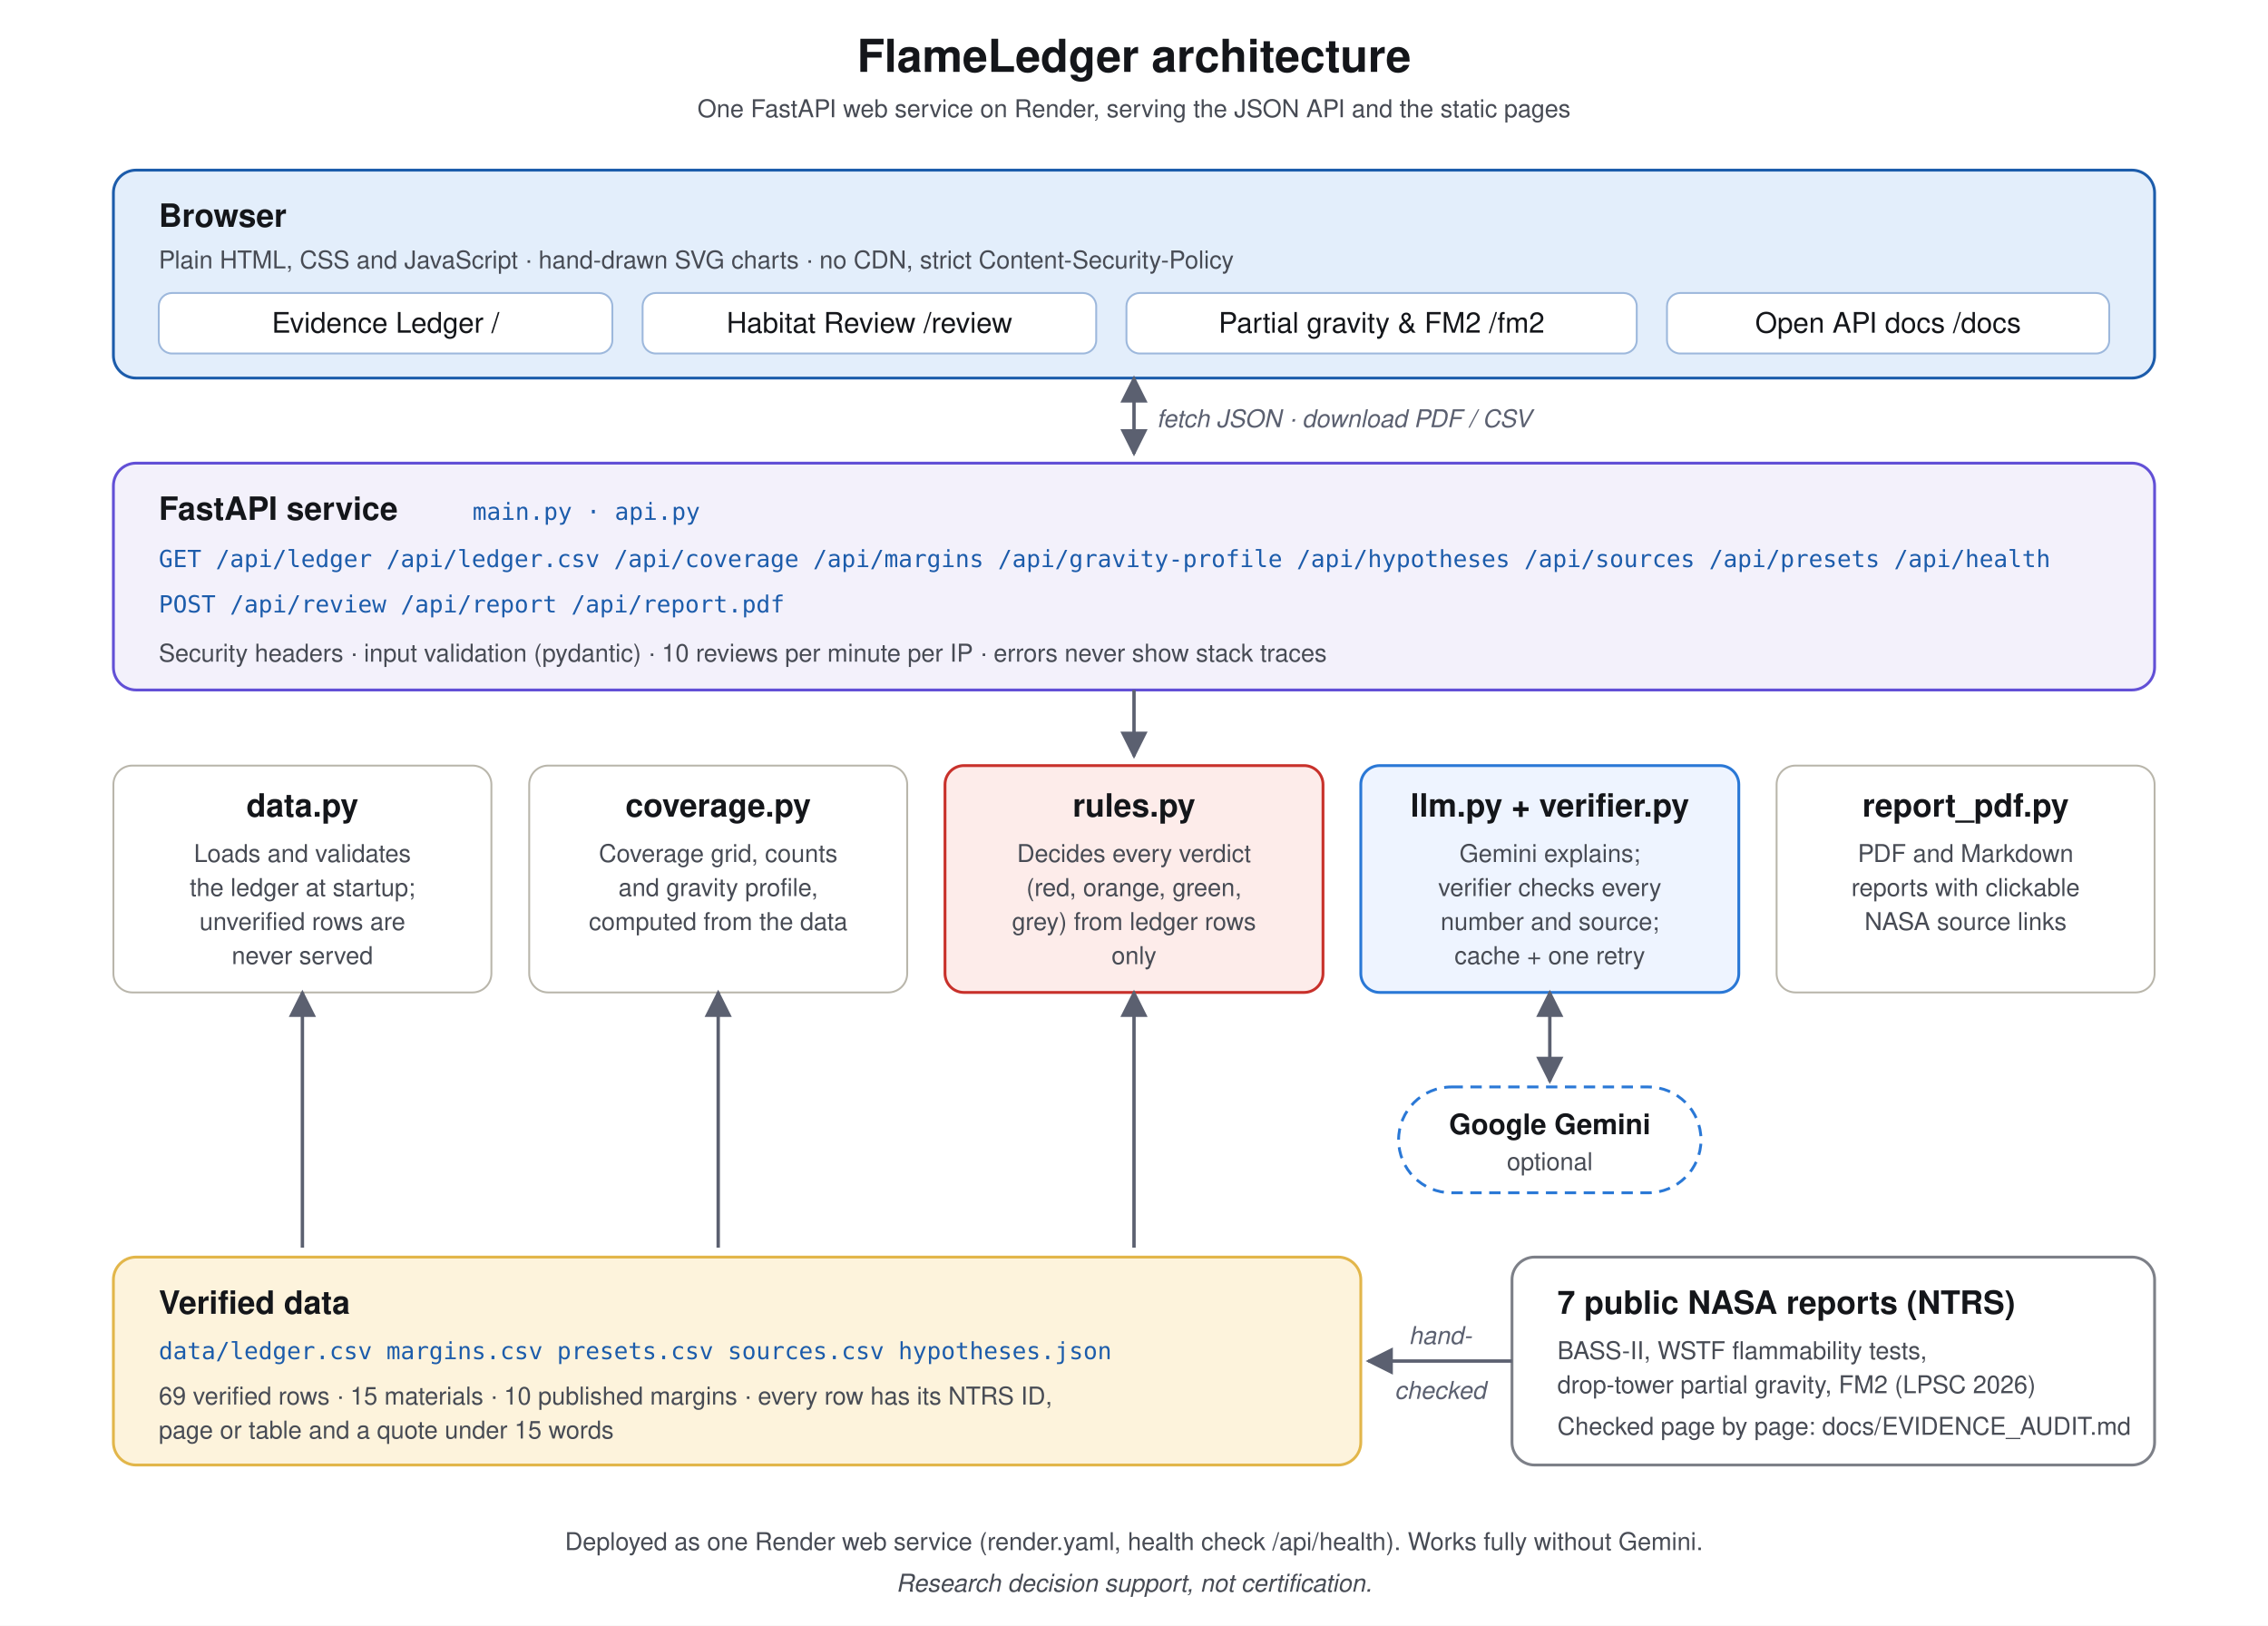
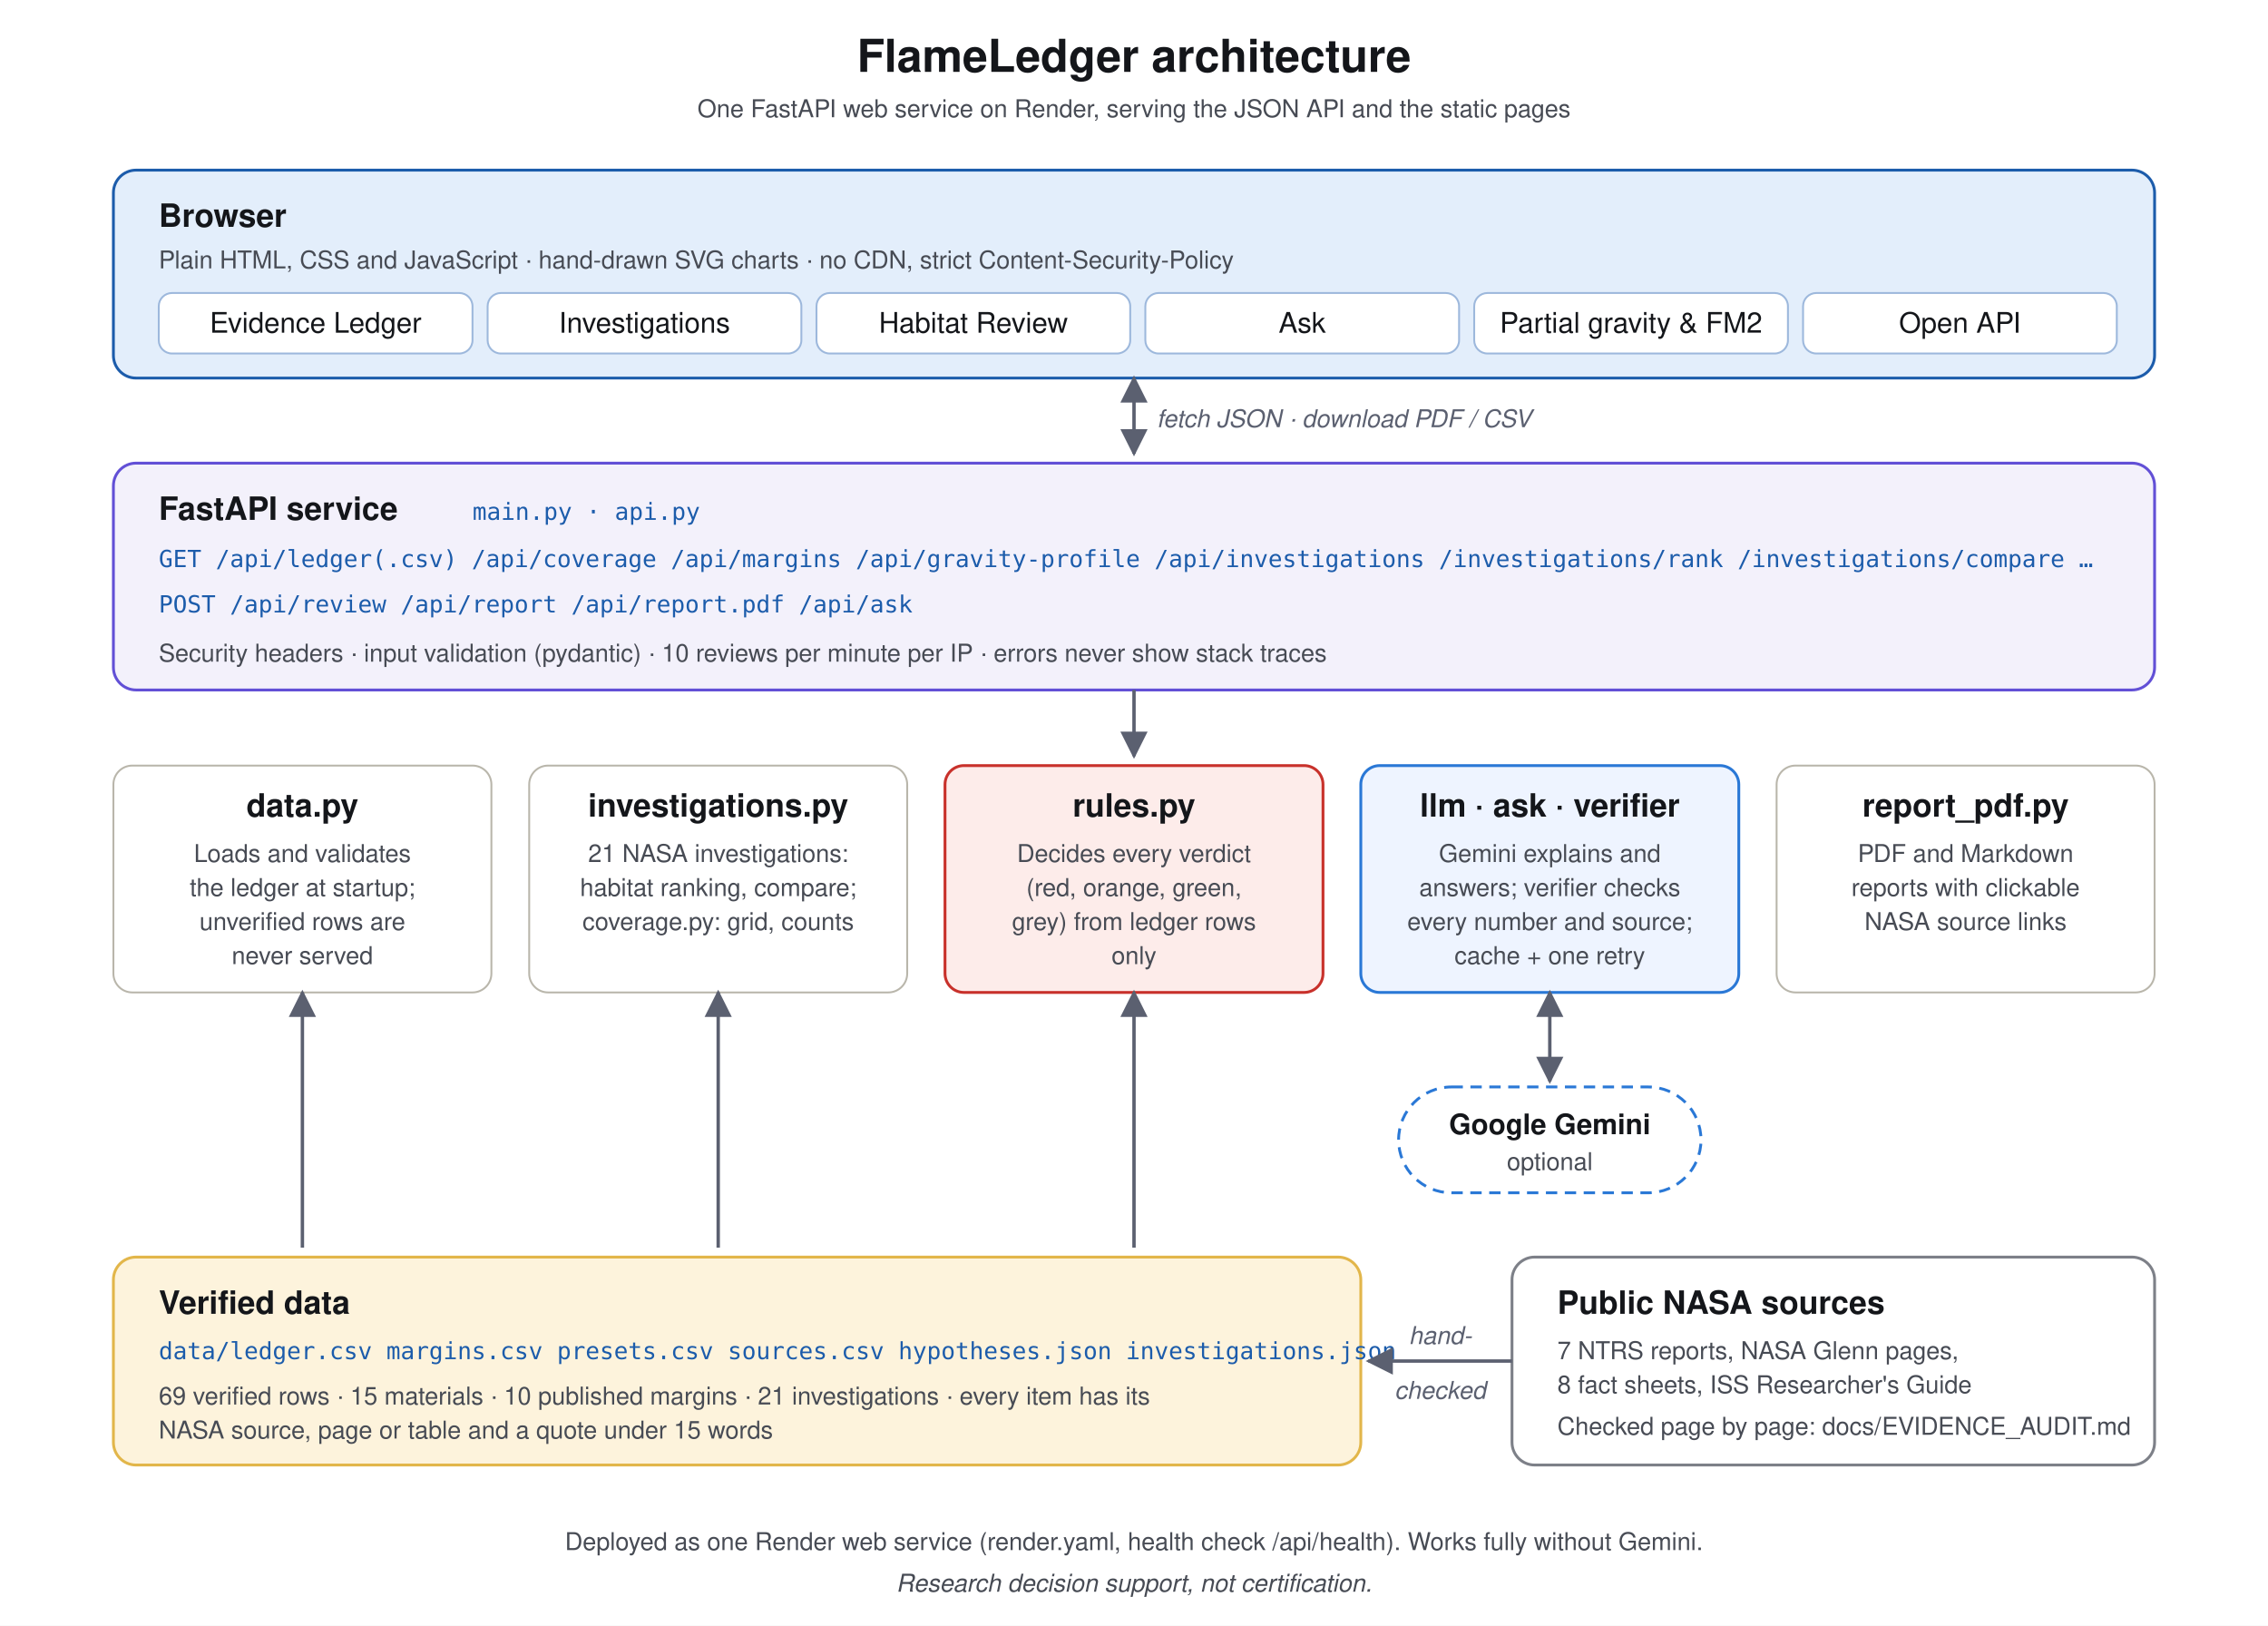
<svg xmlns="http://www.w3.org/2000/svg" viewBox="0 0 1200 860" width="1200" height="860" font-family="Segoe UI, Helvetica, Arial, sans-serif">
  <defs>
    <marker id="arr" viewBox="0 0 10 10" refX="9" refY="5" markerWidth="8" markerHeight="8" orient="auto-start-reverse">
      <path d="M0 0 L10 5 L0 10 z" fill="#5b6070" />
    </marker>
    <style>
      .t { font-size: 15px; fill: #14161a; }
      .s { font-size: 13px; fill: #474b54; }
      .h { font-size: 17px; font-weight: 700; fill: #14161a; }
      .lab { font-size: 13px; fill: #5b6070; font-style: italic; }
      .mono { font-family: Consolas, Menlo, monospace; font-size: 12.5px; fill: #1c5cab; }
      .line { stroke: #5b6070; stroke-width: 1.8; fill: none; }
    </style>
  </defs>
  <rect width="1200" height="860" fill="#ffffff" />
  <text x="600" y="38" text-anchor="middle" font-size="24" font-weight="700" fill="#14161a">FlameLedger architecture</text>
  <text x="600" y="62" text-anchor="middle" class="s">One FastAPI web service on Render, serving the JSON API and the static pages</text>
  <rect x="60" y="90" width="1080" height="110" rx="12" fill="#e3eefb" stroke="#1c5cab" stroke-width="1.5" />
  <text x="84" y="120" class="h">Browser</text>
  <text x="84" y="142" class="s">Plain HTML, CSS and JavaScript · hand-drawn SVG charts · no CDN, strict Content-Security-Policy</text>
  <g>
-     <rect x="84" y="155" width="240" height="32" rx="7" fill="#fff" stroke="#9db8dc" />
-     <text x="204" y="176" text-anchor="middle" class="t">Evidence Ledger  /</text>
-     <rect x="340" y="155" width="240" height="32" rx="7" fill="#fff" stroke="#9db8dc" />
-     <text x="460" y="176" text-anchor="middle" class="t">Habitat Review  /review</text>
-     <rect x="596" y="155" width="270" height="32" rx="7" fill="#fff" stroke="#9db8dc" />
-     <text x="731" y="176" text-anchor="middle" class="t">Partial gravity &amp; FM2  /fm2</text>
-     <rect x="882" y="155" width="234" height="32" rx="7" fill="#fff" stroke="#9db8dc" />
-     <text x="999" y="176" text-anchor="middle" class="t">Open API docs  /docs</text>
+     <rect x="84" y="155" width="166" height="32" rx="7" fill="#fff" stroke="#9db8dc" />
+     <text x="167" y="176" text-anchor="middle" class="t" font-size="13.5">Evidence Ledger</text>
+     <rect x="258" y="155" width="166" height="32" rx="7" fill="#fff" stroke="#9db8dc" />
+     <text x="341" y="176" text-anchor="middle" class="t" font-size="13.5">Investigations</text>
+     <rect x="432" y="155" width="166" height="32" rx="7" fill="#fff" stroke="#9db8dc" />
+     <text x="515" y="176" text-anchor="middle" class="t" font-size="13.5">Habitat Review</text>
+     <rect x="606" y="155" width="166" height="32" rx="7" fill="#fff" stroke="#9db8dc" />
+     <text x="689" y="176" text-anchor="middle" class="t" font-size="13.5">Ask</text>
+     <rect x="780" y="155" width="166" height="32" rx="7" fill="#fff" stroke="#9db8dc" />
+     <text x="863" y="176" text-anchor="middle" class="t" font-size="13.5">Partial gravity &amp; FM2</text>
+     <rect x="954" y="155" width="166" height="32" rx="7" fill="#fff" stroke="#9db8dc" />
+     <text x="1037" y="176" text-anchor="middle" class="t" font-size="13.5">Open API</text>
  </g>
  <line class="line" x1="600" y1="200" x2="600" y2="240" marker-end="url(#arr)" marker-start="url(#arr)" />
  <text x="612" y="226" class="lab">fetch JSON · download PDF / CSV</text>
  <rect x="60" y="245" width="1080" height="120" rx="12" fill="#f3f1fb" stroke="#6250d6" stroke-width="1.5" />
  <text x="84" y="275" class="h">FastAPI service</text>
  <text x="250" y="275" class="mono">main.py · api.py</text>
-   <text x="84" y="300" class="mono">GET  /api/ledger  /api/ledger.csv  /api/coverage  /api/margins  /api/gravity-profile  /api/hypotheses  /api/sources  /api/presets  /api/health</text>
-   <text x="84" y="324" class="mono">POST /api/review   /api/report   /api/report.pdf</text>
+   <text x="84" y="300" class="mono">GET  /api/ledger(.csv)  /api/coverage  /api/margins  /api/gravity-profile  /api/investigations  /investigations/rank  /investigations/compare  …</text>
+   <text x="84" y="324" class="mono">POST /api/review   /api/report   /api/report.pdf   /api/ask</text>
  <text x="84" y="350" class="s">Security headers · input validation (pydantic) · 10 reviews per minute per IP · errors never show stack traces</text>
  <line class="line" x1="600" y1="365" x2="600" y2="400" marker-end="url(#arr)" />
  <g>
    <rect x="60" y="405" width="200" height="120" rx="10" fill="#fff" stroke="#b9b6ab" />
    <text x="160" y="432" text-anchor="middle" class="h">data.py</text>
    <text x="160" y="456" text-anchor="middle" class="s">Loads and validates</text>
    <text x="160" y="474" text-anchor="middle" class="s">the ledger at startup;</text>
    <text x="160" y="492" text-anchor="middle" class="s">unverified rows are</text>
    <text x="160" y="510" text-anchor="middle" class="s">never served</text>
    <rect x="280" y="405" width="200" height="120" rx="10" fill="#fff" stroke="#b9b6ab" />
-     <text x="380" y="432" text-anchor="middle" class="h">coverage.py</text>
-     <text x="380" y="456" text-anchor="middle" class="s">Coverage grid, counts</text>
-     <text x="380" y="474" text-anchor="middle" class="s">and gravity profile,</text>
-     <text x="380" y="492" text-anchor="middle" class="s">computed from the data</text>
+     <text x="380" y="432" text-anchor="middle" class="h">investigations.py</text>
+     <text x="380" y="456" text-anchor="middle" class="s">21 NASA investigations:</text>
+     <text x="380" y="474" text-anchor="middle" class="s">habitat ranking, compare;</text>
+     <text x="380" y="492" text-anchor="middle" class="s">coverage.py: grid, counts</text>
    <rect x="500" y="405" width="200" height="120" rx="10" fill="#fdecea" stroke="#c8312b" stroke-width="1.5" />
    <text x="600" y="432" text-anchor="middle" class="h">rules.py</text>
    <text x="600" y="456" text-anchor="middle" class="s">Decides every verdict</text>
    <text x="600" y="474" text-anchor="middle" class="s">(red, orange, green,</text>
    <text x="600" y="492" text-anchor="middle" class="s">grey) from ledger rows</text>
    <text x="600" y="510" text-anchor="middle" class="s">only</text>
    <rect x="720" y="405" width="200" height="120" rx="10" fill="#eef4ff" stroke="#2a78d6" stroke-width="1.5" />
-     <text x="820" y="432" text-anchor="middle" class="h">llm.py + verifier.py</text>
-     <text x="820" y="456" text-anchor="middle" class="s">Gemini explains;</text>
-     <text x="820" y="474" text-anchor="middle" class="s">verifier checks every</text>
-     <text x="820" y="492" text-anchor="middle" class="s">number and source;</text>
+     <text x="820" y="432" text-anchor="middle" class="h">llm · ask · verifier</text>
+     <text x="820" y="456" text-anchor="middle" class="s">Gemini explains and</text>
+     <text x="820" y="474" text-anchor="middle" class="s">answers; verifier checks</text>
+     <text x="820" y="492" text-anchor="middle" class="s">every number and source;</text>
    <text x="820" y="510" text-anchor="middle" class="s">cache + one retry</text>
    <rect x="940" y="405" width="200" height="120" rx="10" fill="#fff" stroke="#b9b6ab" />
    <text x="1040" y="432" text-anchor="middle" class="h">report_pdf.py</text>
    <text x="1040" y="456" text-anchor="middle" class="s">PDF and Markdown</text>
    <text x="1040" y="474" text-anchor="middle" class="s">reports with clickable</text>
    <text x="1040" y="492" text-anchor="middle" class="s">NASA source links</text>
  </g>
  <rect x="740" y="575" width="160" height="56" rx="28" fill="#fff" stroke="#2a78d6" stroke-dasharray="6 4" stroke-width="1.5" />
  <text x="820" y="600" text-anchor="middle" class="t" font-weight="600">Google Gemini</text>
  <text x="820" y="619" text-anchor="middle" class="s">optional</text>
  <line class="line" x1="820" y1="525" x2="820" y2="572" marker-end="url(#arr)" marker-start="url(#arr)" />
  <line class="line" x1="160" y1="525" x2="160" y2="660" marker-start="url(#arr)" />
  <line class="line" x1="380" y1="525" x2="380" y2="660" marker-start="url(#arr)" />
  <line class="line" x1="600" y1="525" x2="600" y2="660" marker-start="url(#arr)" />
  <rect x="60" y="665" width="660" height="110" rx="12" fill="#fdf3dc" stroke="#e2b64a" stroke-width="1.5" />
  <text x="84" y="695" class="h">Verified data</text>
-   <text x="84" y="719" class="mono">data/ledger.csv  margins.csv  presets.csv  sources.csv  hypotheses.json</text>
-   <text x="84" y="743" class="s">69 verified rows · 15 materials · 10 published margins · every row has its NTRS ID,</text>
-   <text x="84" y="761" class="s">page or table and a quote under 15 words</text>
+   <text x="84" y="719" class="mono">data/ledger.csv  margins.csv  presets.csv  sources.csv  hypotheses.json  investigations.json</text>
+   <text x="84" y="743" class="s">69 verified rows · 15 materials · 10 published margins · 21 investigations · every item has its</text>
+   <text x="84" y="761" class="s">NASA source, page or table and a quote under 15 words</text>
  <rect x="800" y="665" width="340" height="110" rx="12" fill="#fff" stroke="#7d8088" stroke-width="1.5" />
-   <text x="824" y="695" class="h">7 public NASA reports (NTRS)</text>
-   <text x="824" y="719" class="s">BASS-II, WSTF flammability tests,</text>
-   <text x="824" y="737" class="s">drop-tower partial gravity, FM2 (LPSC 2026)</text>
+   <text x="824" y="695" class="h">Public NASA sources</text>
+   <text x="824" y="719" class="s">7 NTRS reports, NASA Glenn pages,</text>
+   <text x="824" y="737" class="s">8 fact sheets, ISS Researcher's Guide</text>
  <text x="824" y="759" class="s">Checked page by page: docs/EVIDENCE_AUDIT.md</text>
  <line class="line" x1="800" y1="720" x2="724" y2="720" marker-end="url(#arr)" />
  <text x="762" y="711" text-anchor="middle" class="lab">hand-</text>
  <text x="762" y="740" text-anchor="middle" class="lab">checked</text>
  <text x="600" y="820" text-anchor="middle" class="s">Deployed as one Render web service (render.yaml, health check /api/health). Works fully without Gemini.</text>
  <text x="600" y="842" text-anchor="middle" class="s" font-style="italic">Research decision support, not certification.</text>
</svg>
